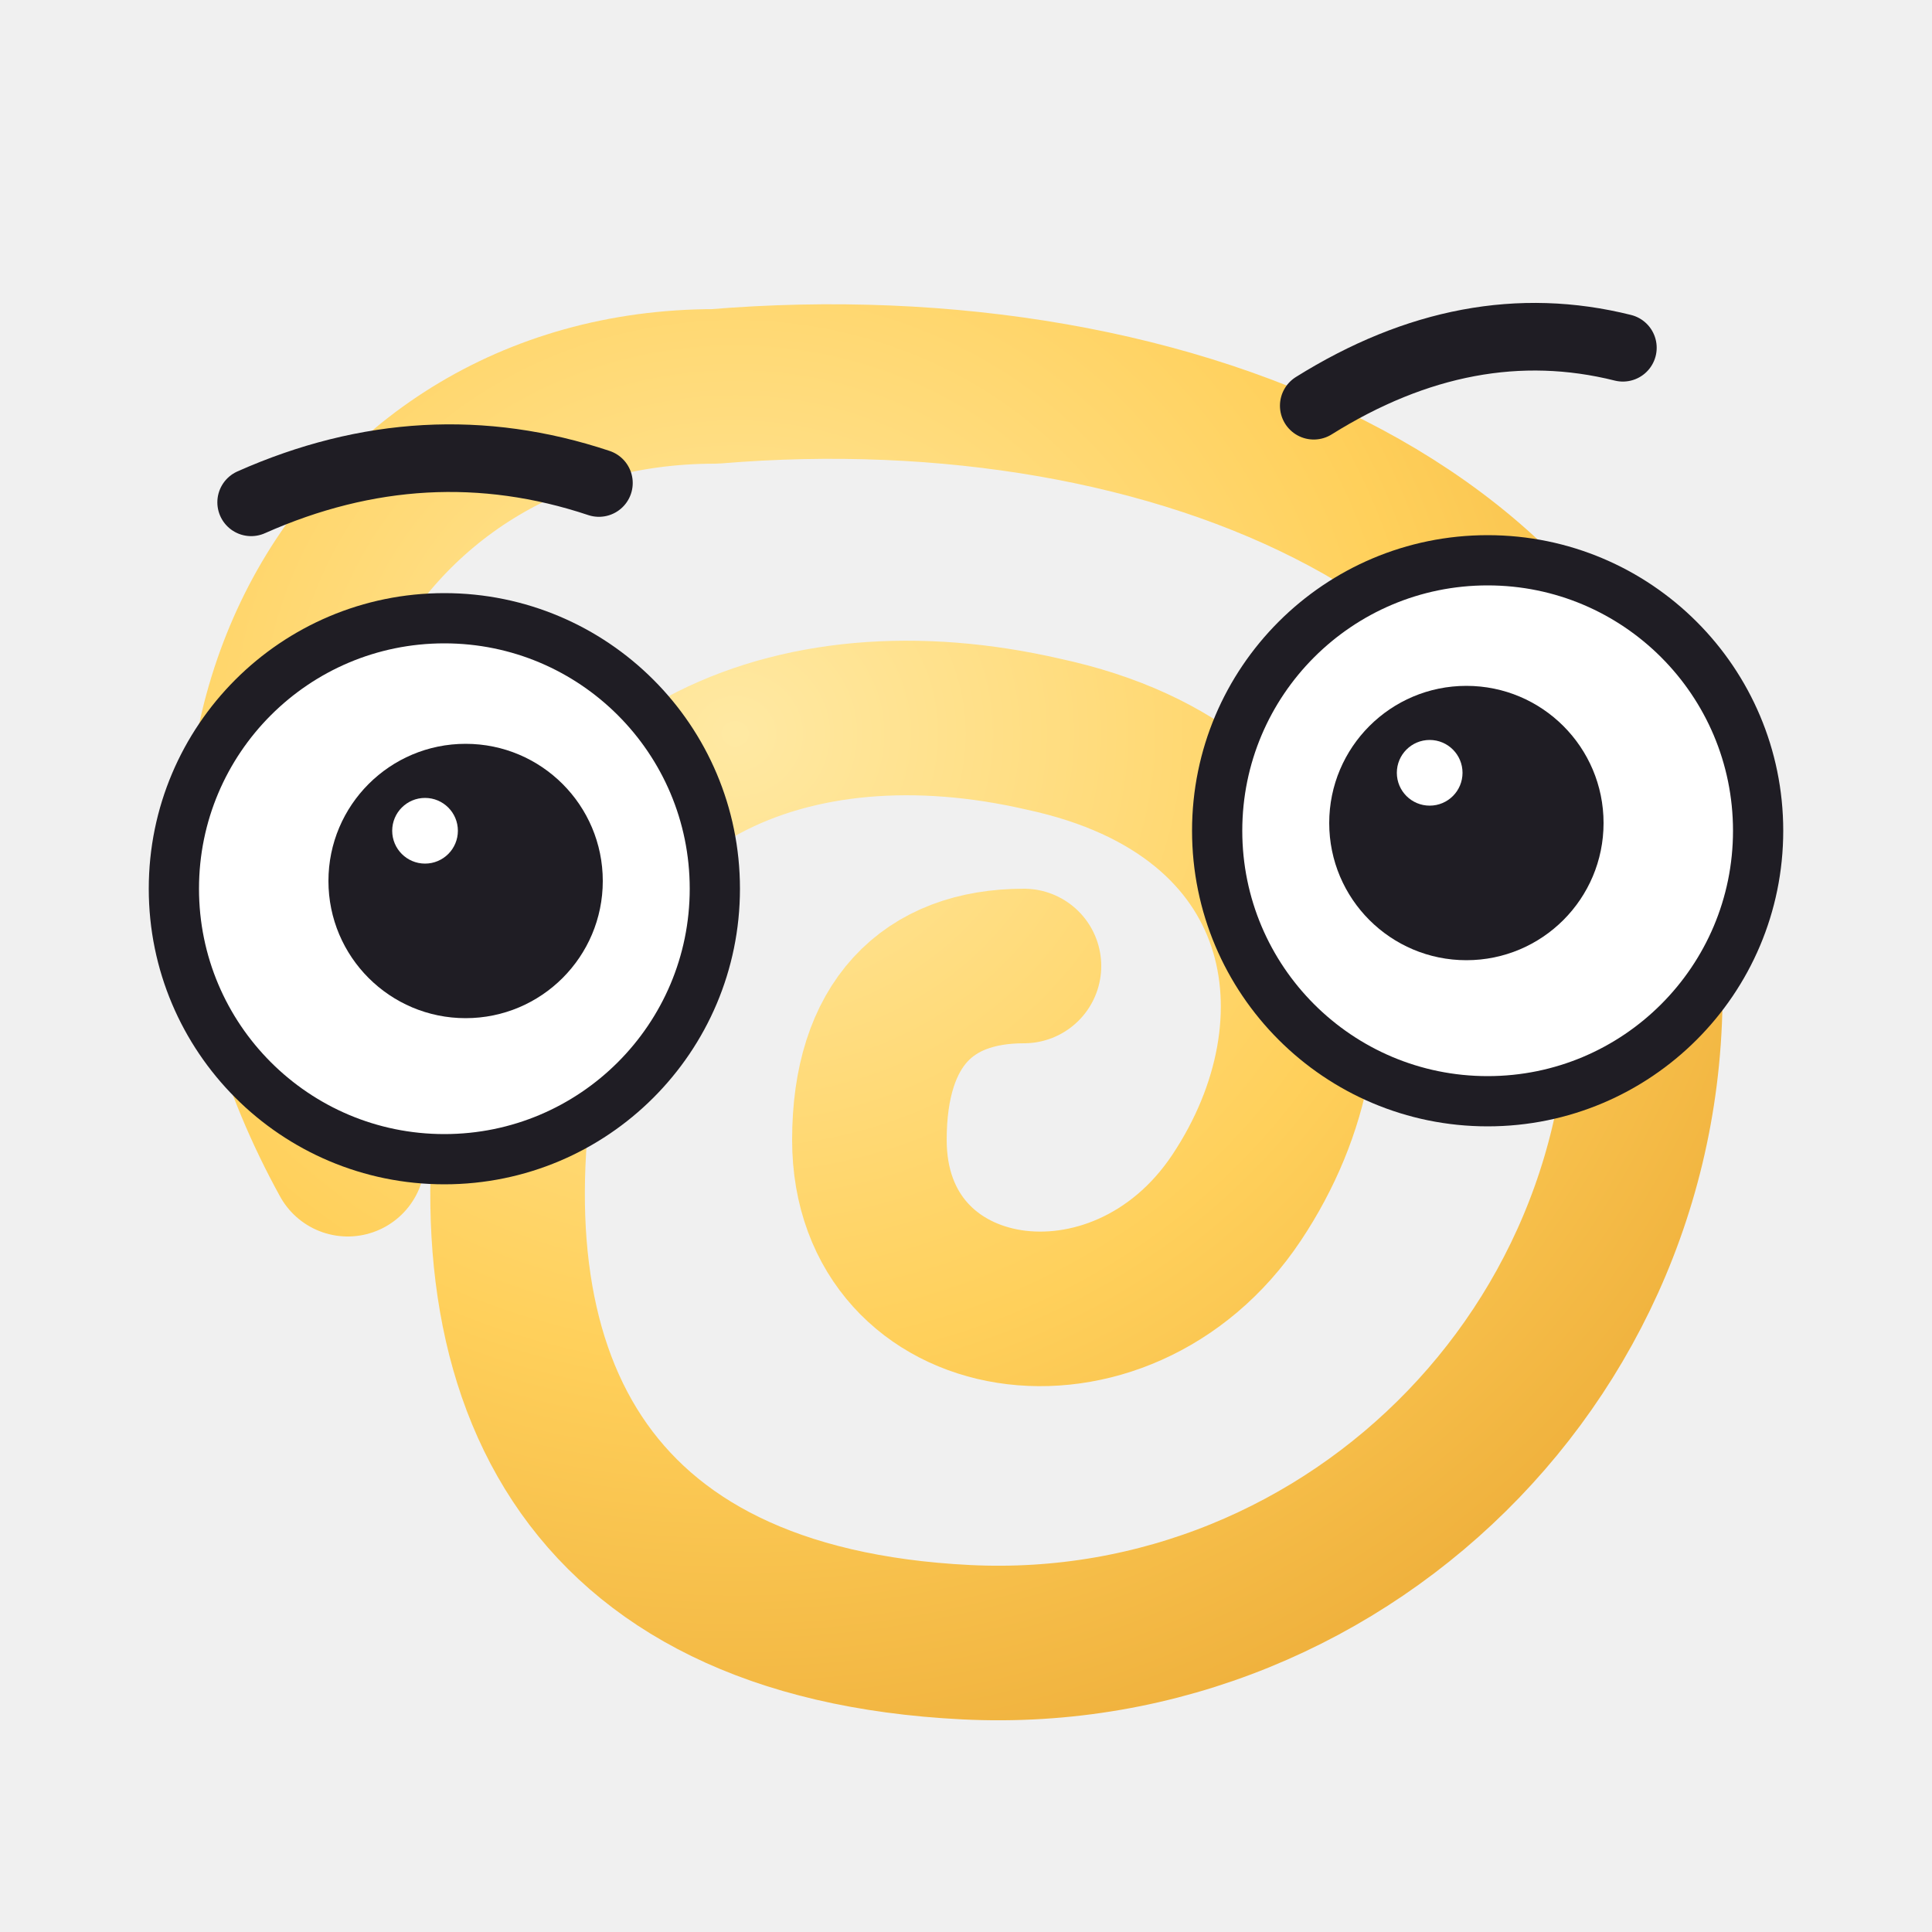
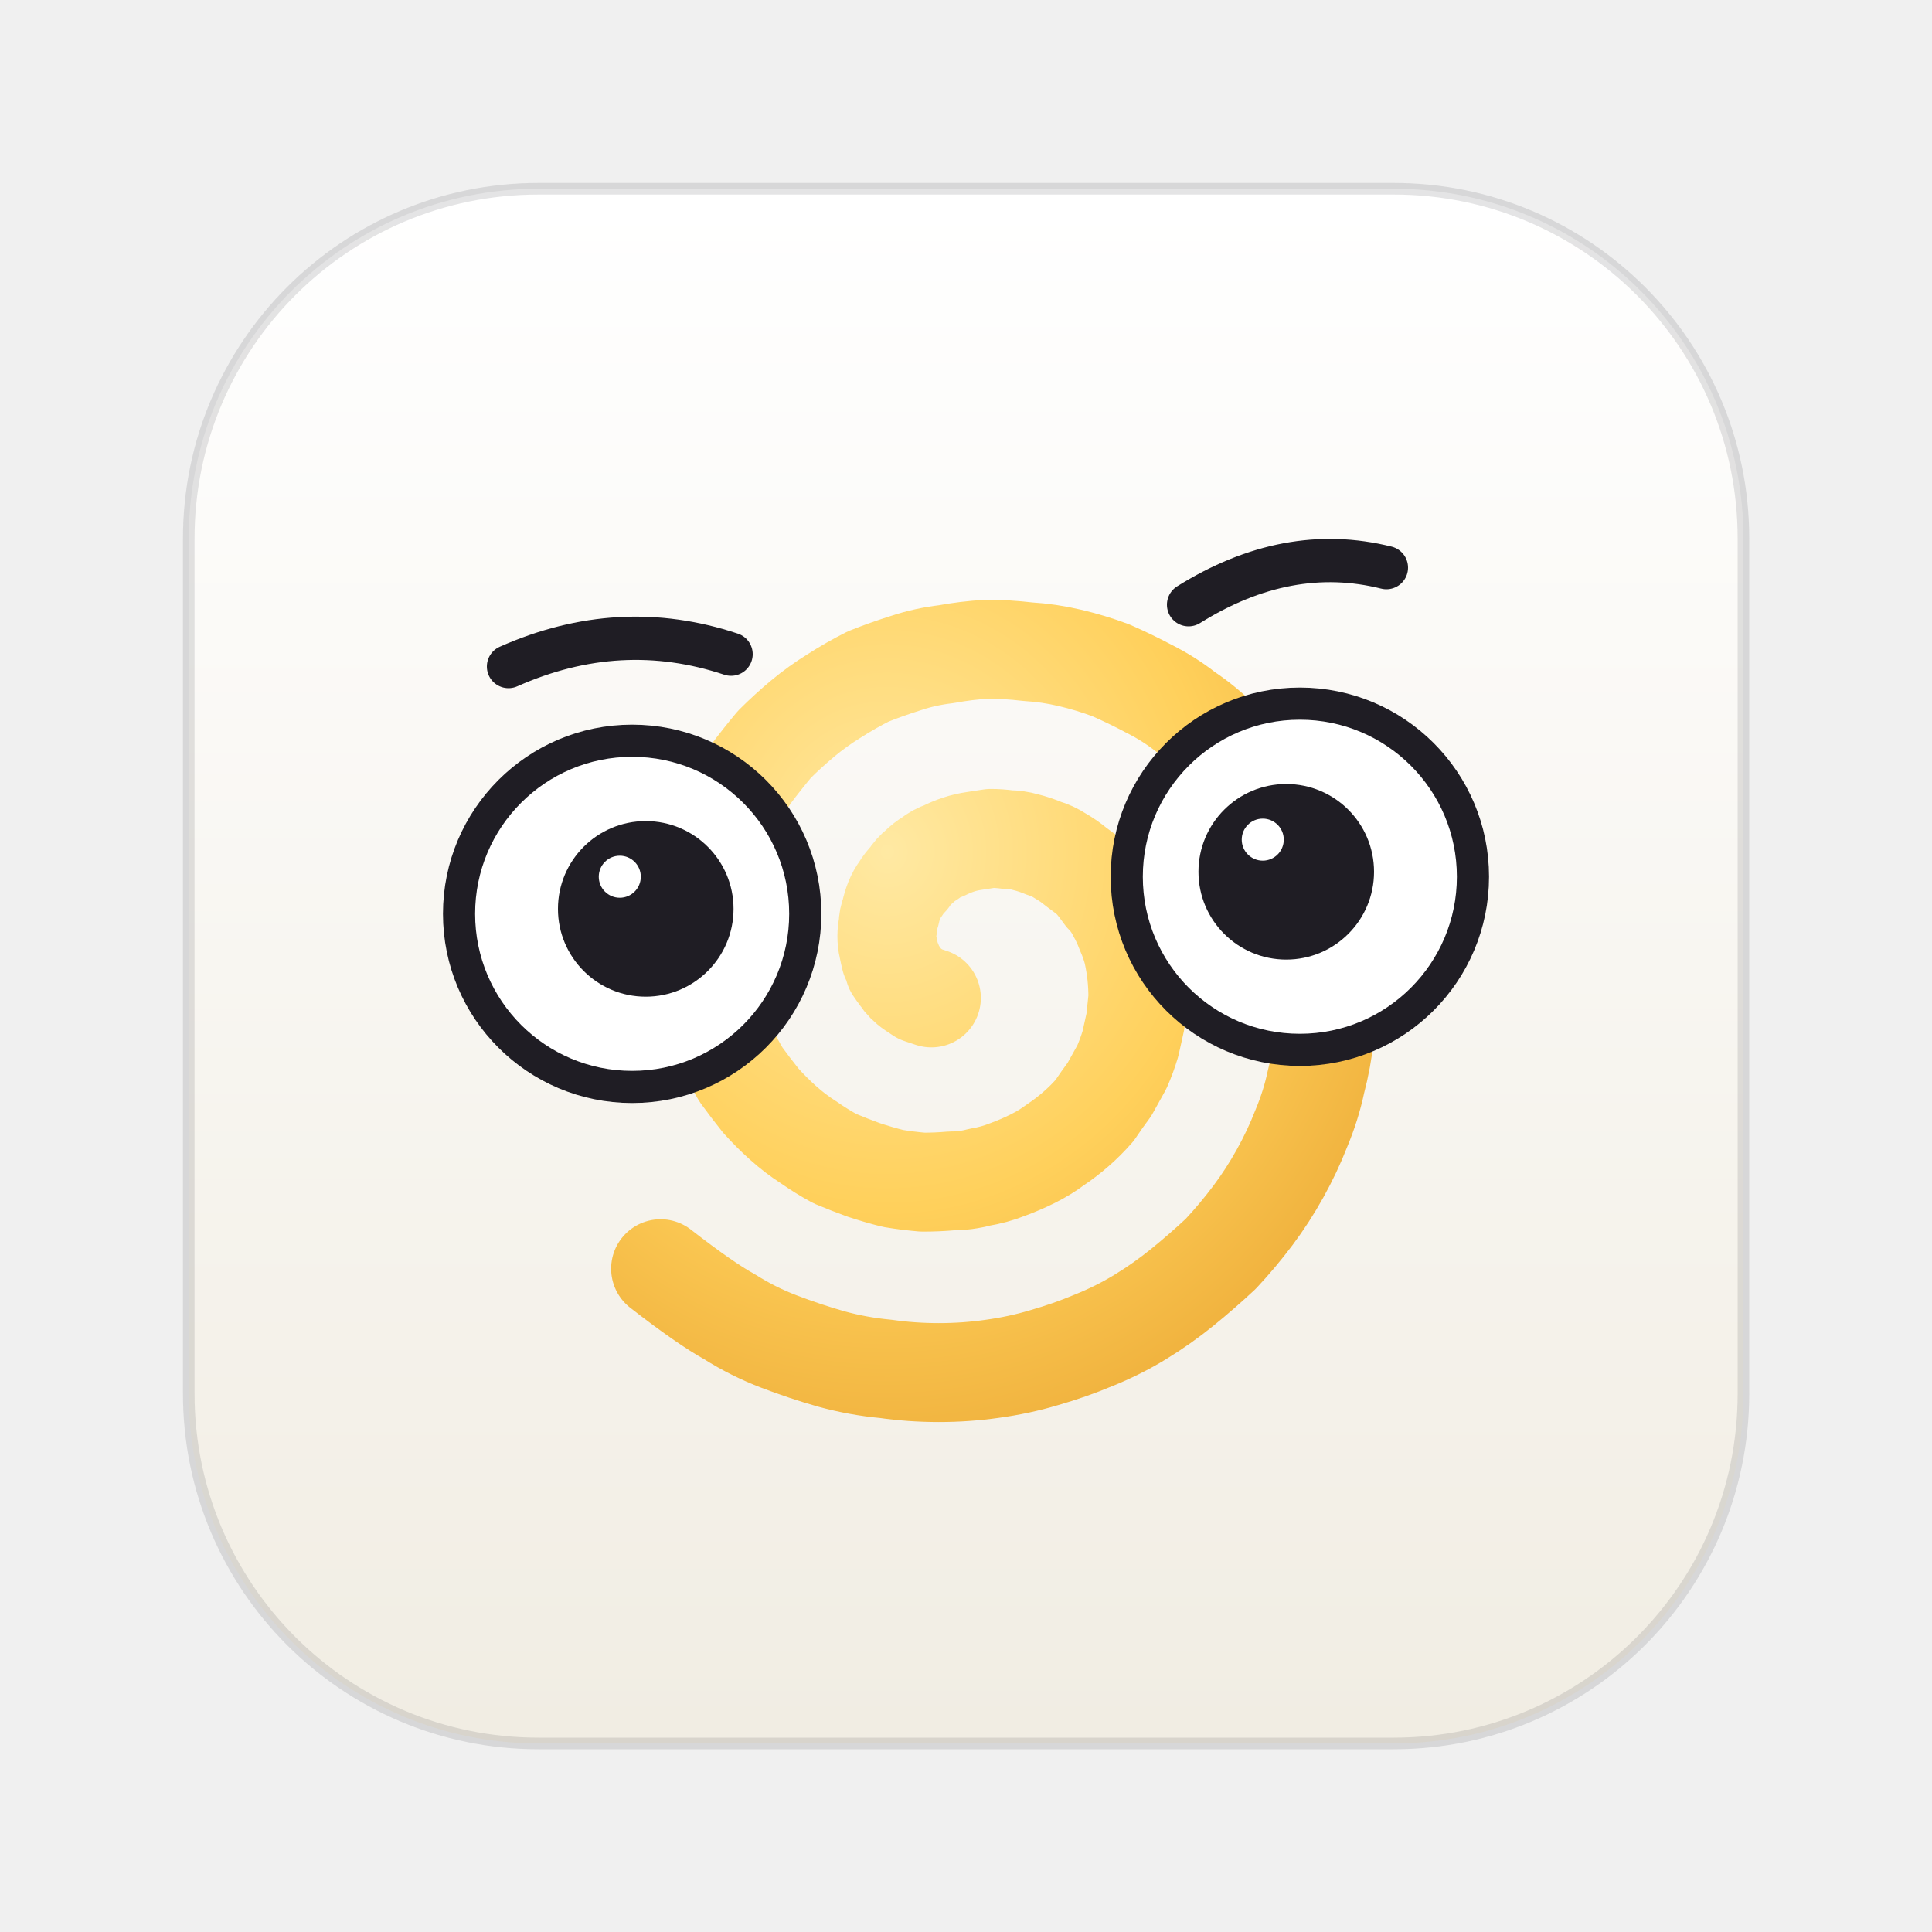
- <svg xmlns="http://www.w3.org/2000/svg" viewBox="0 0 100 100" class="od-face" role="img" aria-label="OpenDoc">
+ <svg xmlns="http://www.w3.org/2000/svg" viewBox="0 0 100 100" role="img" aria-label="OpenDoc">
  <defs>
-     <radialGradient id="od-clippy-1" cx="0.34" cy="0.28" r="0.9">
-       <stop offset="0" stop-color="#ffe9a3" />
-       <stop offset="0.55" stop-color="#ffd05b" />
-       <stop offset="1" stop-color="#edac38" />
-     </radialGradient>
+     <linearGradient id="od-tile" x1="0" y1="0" x2="0" y2="1">
+       <stop offset="0" stop-color="#ffffff" />
+       <stop offset="1" stop-color="#f1ede3" />
+     </linearGradient>
  </defs>
-   <g>
-     <path class="od-face-body" d="M18 60C7 40 18 20 37 20C61 18 84 28 85 48C87 69 70 86 50 85C30 84 24 71 27 54C29 40 41 35 54 38C68 41 70 53 64 62C58 71 45 69 45 59C45 53 48 50 53 50" fill="none" stroke="url(#od-clippy-1)" stroke-width="8" stroke-linecap="round" stroke-linejoin="round" />
-   </g>
-   <g class="od-face-look">
-     <circle cx="23" cy="46" r="14" fill="#fff" stroke="#1f1d24" stroke-width="2.6" />
-     <circle cx="24.1" cy="45.6" r="7.1" fill="#1f1d24" />
-     <circle cx="77" cy="43" r="14" fill="#fff" stroke="#1f1d24" stroke-width="2.6" />
-     <circle cx="75.9" cy="42.6" r="7.1" fill="#1f1d24" />
-     <circle cx="22" cy="43" r="1.7" fill="#fff" />
-     <circle cx="74" cy="40" r="1.7" fill="#fff" />
-     <path d="M13 26Q22 22 31 25" fill="none" stroke="#1f1d24" stroke-width="3.5" stroke-linecap="round" stroke-linejoin="round" />
-     <path d="M68 21Q76 16 84 18" fill="none" stroke="#1f1d24" stroke-width="3.5" stroke-linecap="round" stroke-linejoin="round" />
+   <rect x="9.77" y="9.77" width="80.47" height="80.47" rx="18.1" fill="url(#od-tile)" stroke="#1f1d24" stroke-opacity="0.12" stroke-width="0.6" />
+   <g transform="translate(50 50.5) scale(0.64) translate(-50 -51)">
+     <defs>
+       <radialGradient id="od-clippy-1" cx="0.34" cy="0.28" r="0.9">
+         <stop offset="0" stop-color="#ffe9a3" />
+         <stop offset="0.55" stop-color="#ffd05b" />
+         <stop offset="1" stop-color="#edac38" />
+       </radialGradient>
+     </defs>
+     <g>
+       <path class="od-face-body" d="M25.3 74.7Q28.9 77.5 30.9 78.6Q32.8 79.8 34.9 80.6Q37 81.4 39.1 82Q41.3 82.6 43.5 82.8Q45.6 83.1 47.8 83.1Q50 83.1 52.1 82.8Q54.3 82.5 56.3 81.9Q58.4 81.3 60.3 80.5Q62.3 79.7 64.1 78.6Q65.9 77.5 67.5 76.2Q69.1 74.9 70.6 73.5Q72 72 73.2 70.4Q74.4 68.8 75.4 67Q76.4 65.2 77.1 63.4Q77.9 61.5 78.3 59.6Q78.8 57.7 79 55.8Q79.3 53.9 79.2 51.9Q79.2 50 78.9 48.1Q78.6 46.2 78.1 44.4Q77.6 42.6 76.8 40.9Q76.1 39.2 75.1 37.6Q74.2 36.1 73 34.6Q71.9 33.2 70.6 32Q69.3 30.7 67.8 29.7Q66.4 28.6 64.8 27.8Q63.3 27 61.7 26.3Q60.1 25.7 58.4 25.3Q56.7 24.9 55 24.8Q53.3 24.6 51.7 24.6Q50 24.7 48.4 25Q46.7 25.2 45.2 25.7Q43.6 26.2 42.1 26.8Q40.7 27.5 39.3 28.4Q38 29.2 36.8 30.2Q35.6 31.2 34.5 32.3Q33.5 33.5 32.6 34.7Q31.7 36 31 37.3Q30.3 38.6 29.8 40Q29.3 41.4 29 42.9Q28.7 44.3 28.5 45.7Q28.4 47.2 28.5 48.6Q28.6 50 28.8 51.4Q29.1 52.8 29.5 54.1Q29.9 55.4 30.5 56.6Q31.1 57.8 31.8 59Q32.6 60.1 33.4 61.1Q34.3 62.1 35.2 62.9Q36.2 63.8 37.3 64.5Q38.3 65.2 39.4 65.8Q40.6 66.3 41.7 66.7Q42.9 67.1 44.1 67.4Q45.3 67.6 46.5 67.7Q47.7 67.7 48.8 67.6Q50 67.6 51.1 67.3Q52.3 67.1 53.3 66.7Q54.4 66.3 55.4 65.8Q56.4 65.3 57.2 64.7Q58.1 64.1 58.9 63.4Q59.7 62.7 60.4 61.9Q61 61 61.6 60.2Q62.1 59.3 62.6 58.4Q63 57.5 63.3 56.5Q63.5 55.6 63.7 54.7Q63.8 53.7 63.9 52.8Q63.9 51.8 63.8 50.9Q63.7 50 63.5 49.1Q63.3 48.3 62.9 47.4Q62.6 46.6 62.2 45.9Q61.8 45.1 61.2 44.5Q60.7 43.8 60.2 43.2Q59.6 42.7 58.9 42.2Q58.3 41.7 57.6 41.3Q57 40.9 56.3 40.7Q55.6 40.4 54.8 40.2Q54.1 40 53.4 40Q52.7 39.9 52 39.9Q51.3 40 50.7 40.1Q50 40.2 49.4 40.4Q48.8 40.6 48.2 40.9Q47.6 41.1 47.1 41.5Q46.6 41.8 46.2 42.2Q45.7 42.6 45.4 43.1Q45 43.5 44.7 44Q44.4 44.4 44.2 44.9Q44 45.4 43.9 45.9Q43.7 46.4 43.7 46.9Q43.6 47.4 43.6 47.8Q43.6 48.3 43.7 48.7Q43.8 49.2 43.9 49.6Q44.1 50 44.2 50.4Q44.4 50.7 44.7 51.1Q44.9 51.4 45.1 51.6Q45.4 51.9 45.7 52.1Q46 52.3 46.3 52.5Q46.6 52.6 46.9 52.7L47.2 52.8" fill="none" stroke="url(#od-clippy-1)" stroke-width="8" stroke-linecap="round" stroke-linejoin="round" />
+     </g>
+     <g class="od-face-look">
+       <circle cx="23" cy="46" r="14" fill="#fff" stroke="#1f1d24" stroke-width="2.6" />
+       <circle cx="24.1" cy="45.6" r="7.1" fill="#1f1d24" />
+       <circle cx="77" cy="43" r="14" fill="#fff" stroke="#1f1d24" stroke-width="2.6" />
+       <circle cx="75.9" cy="42.6" r="7.1" fill="#1f1d24" />
+       <circle cx="22" cy="43" r="1.7" fill="#fff" />
+       <circle cx="74" cy="40" r="1.7" fill="#fff" />
+       <path d="M13 26Q22 22 31 25" fill="none" stroke="#1f1d24" stroke-width="3.5" stroke-linecap="round" stroke-linejoin="round" />
+       <path d="M68 21Q76 16 84 18" fill="none" stroke="#1f1d24" stroke-width="3.5" stroke-linecap="round" stroke-linejoin="round" />
+     </g>
  </g>
</svg>
